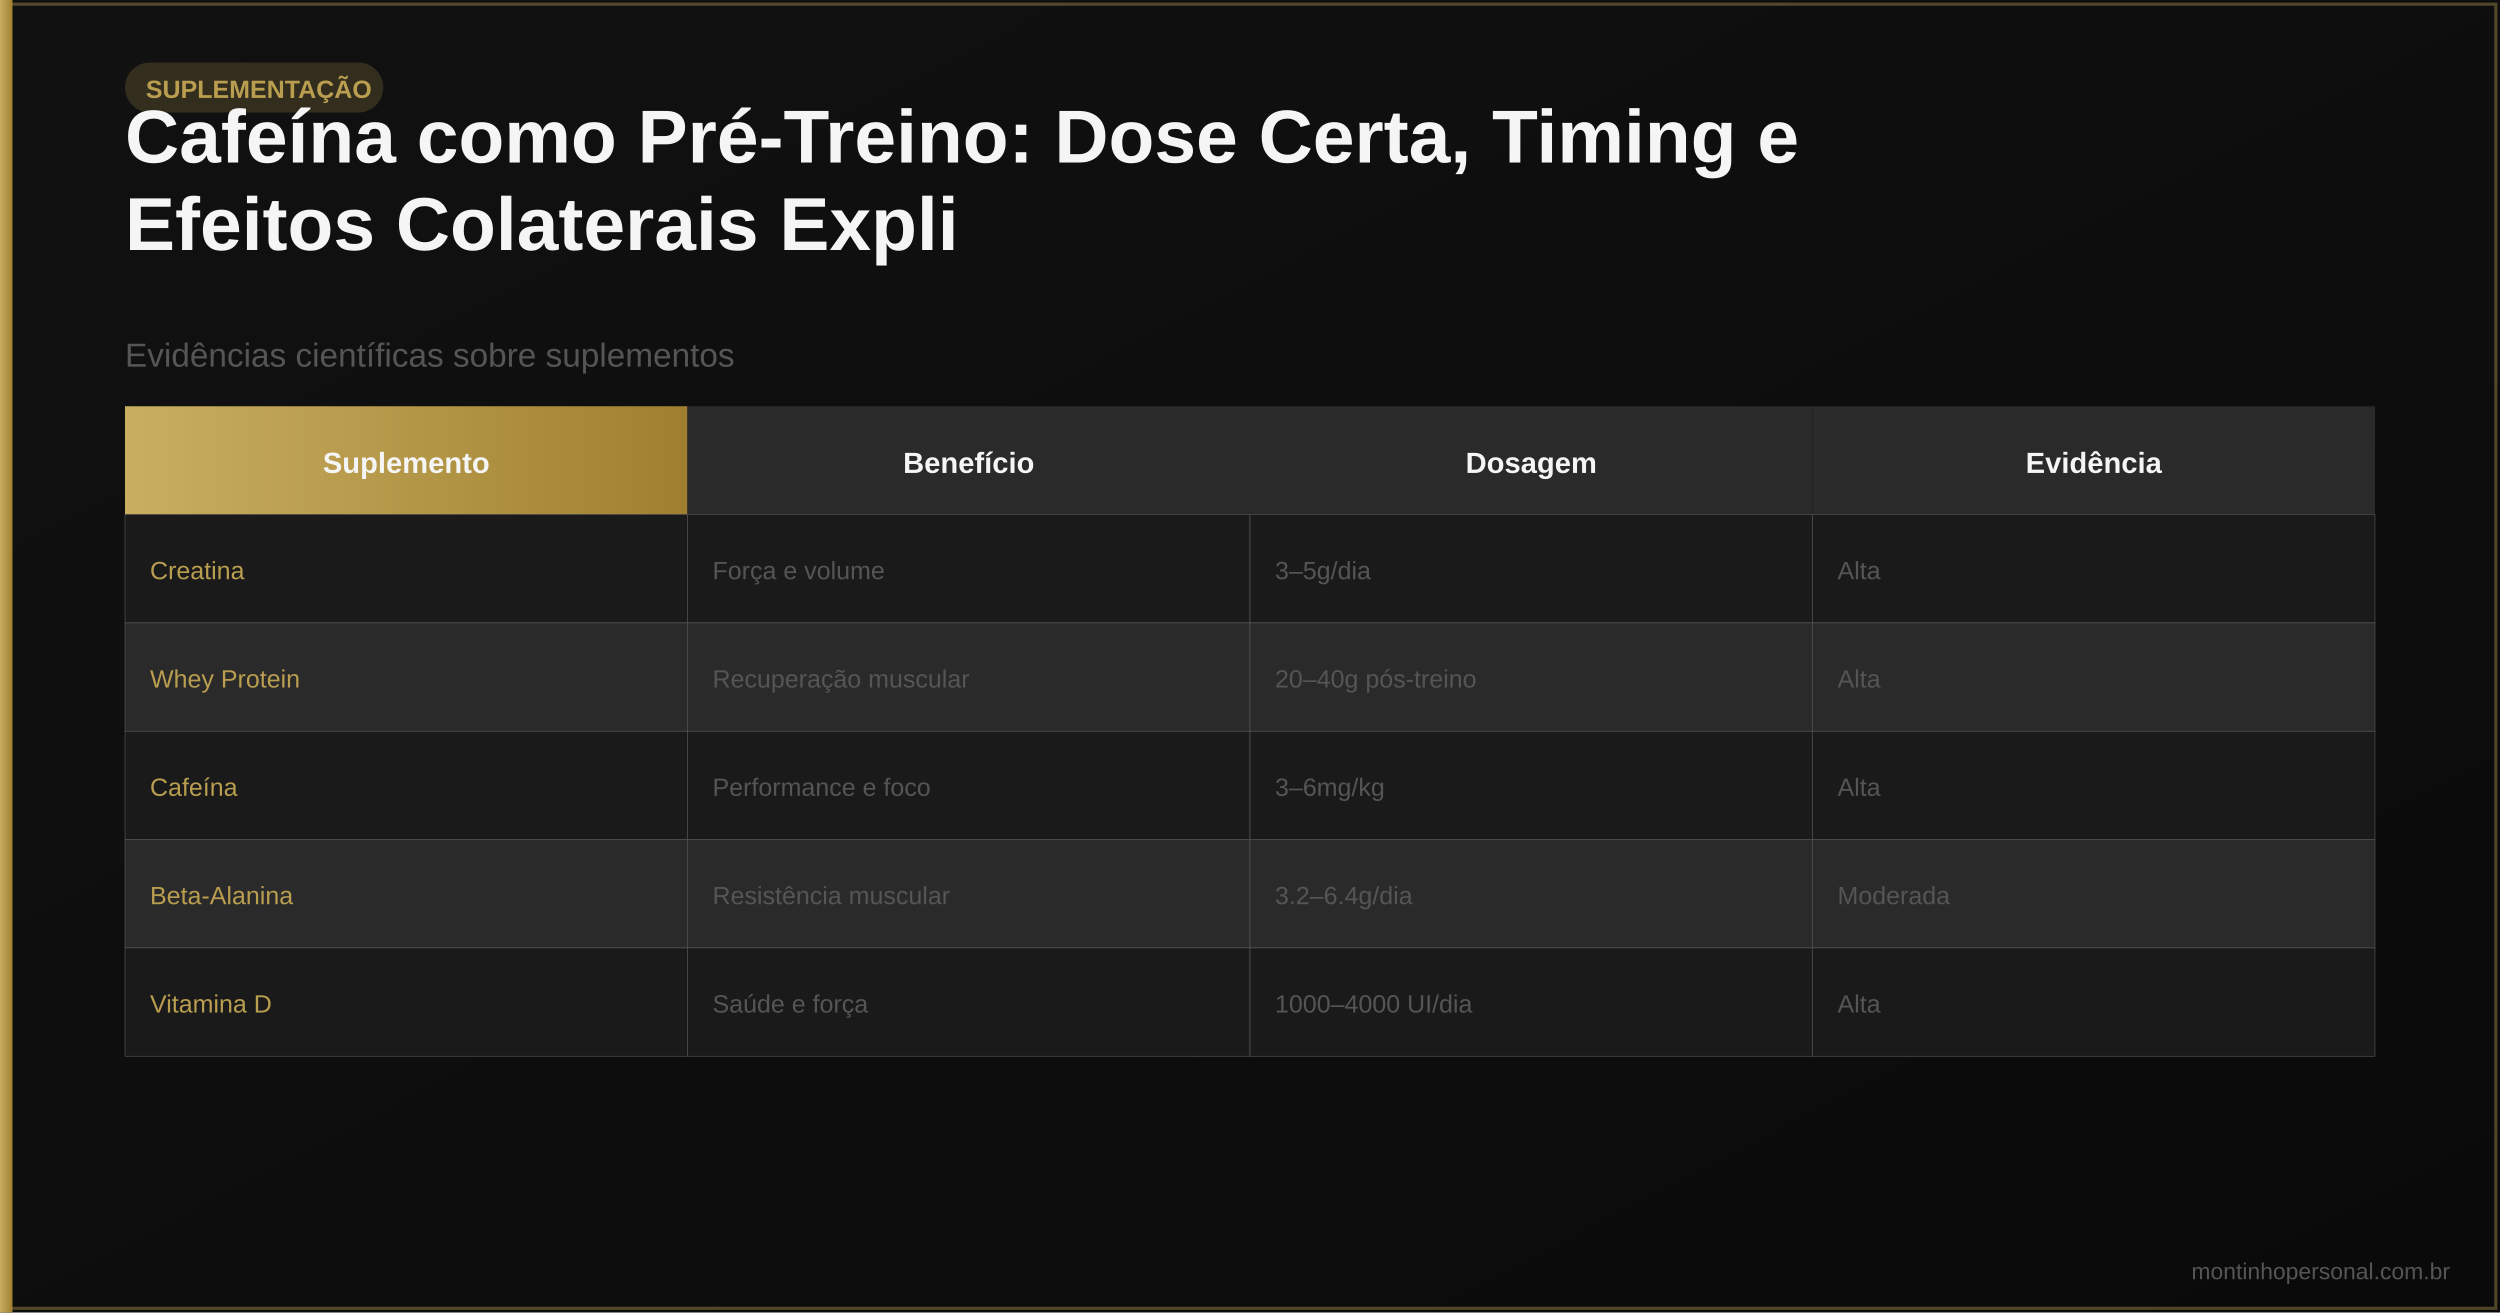
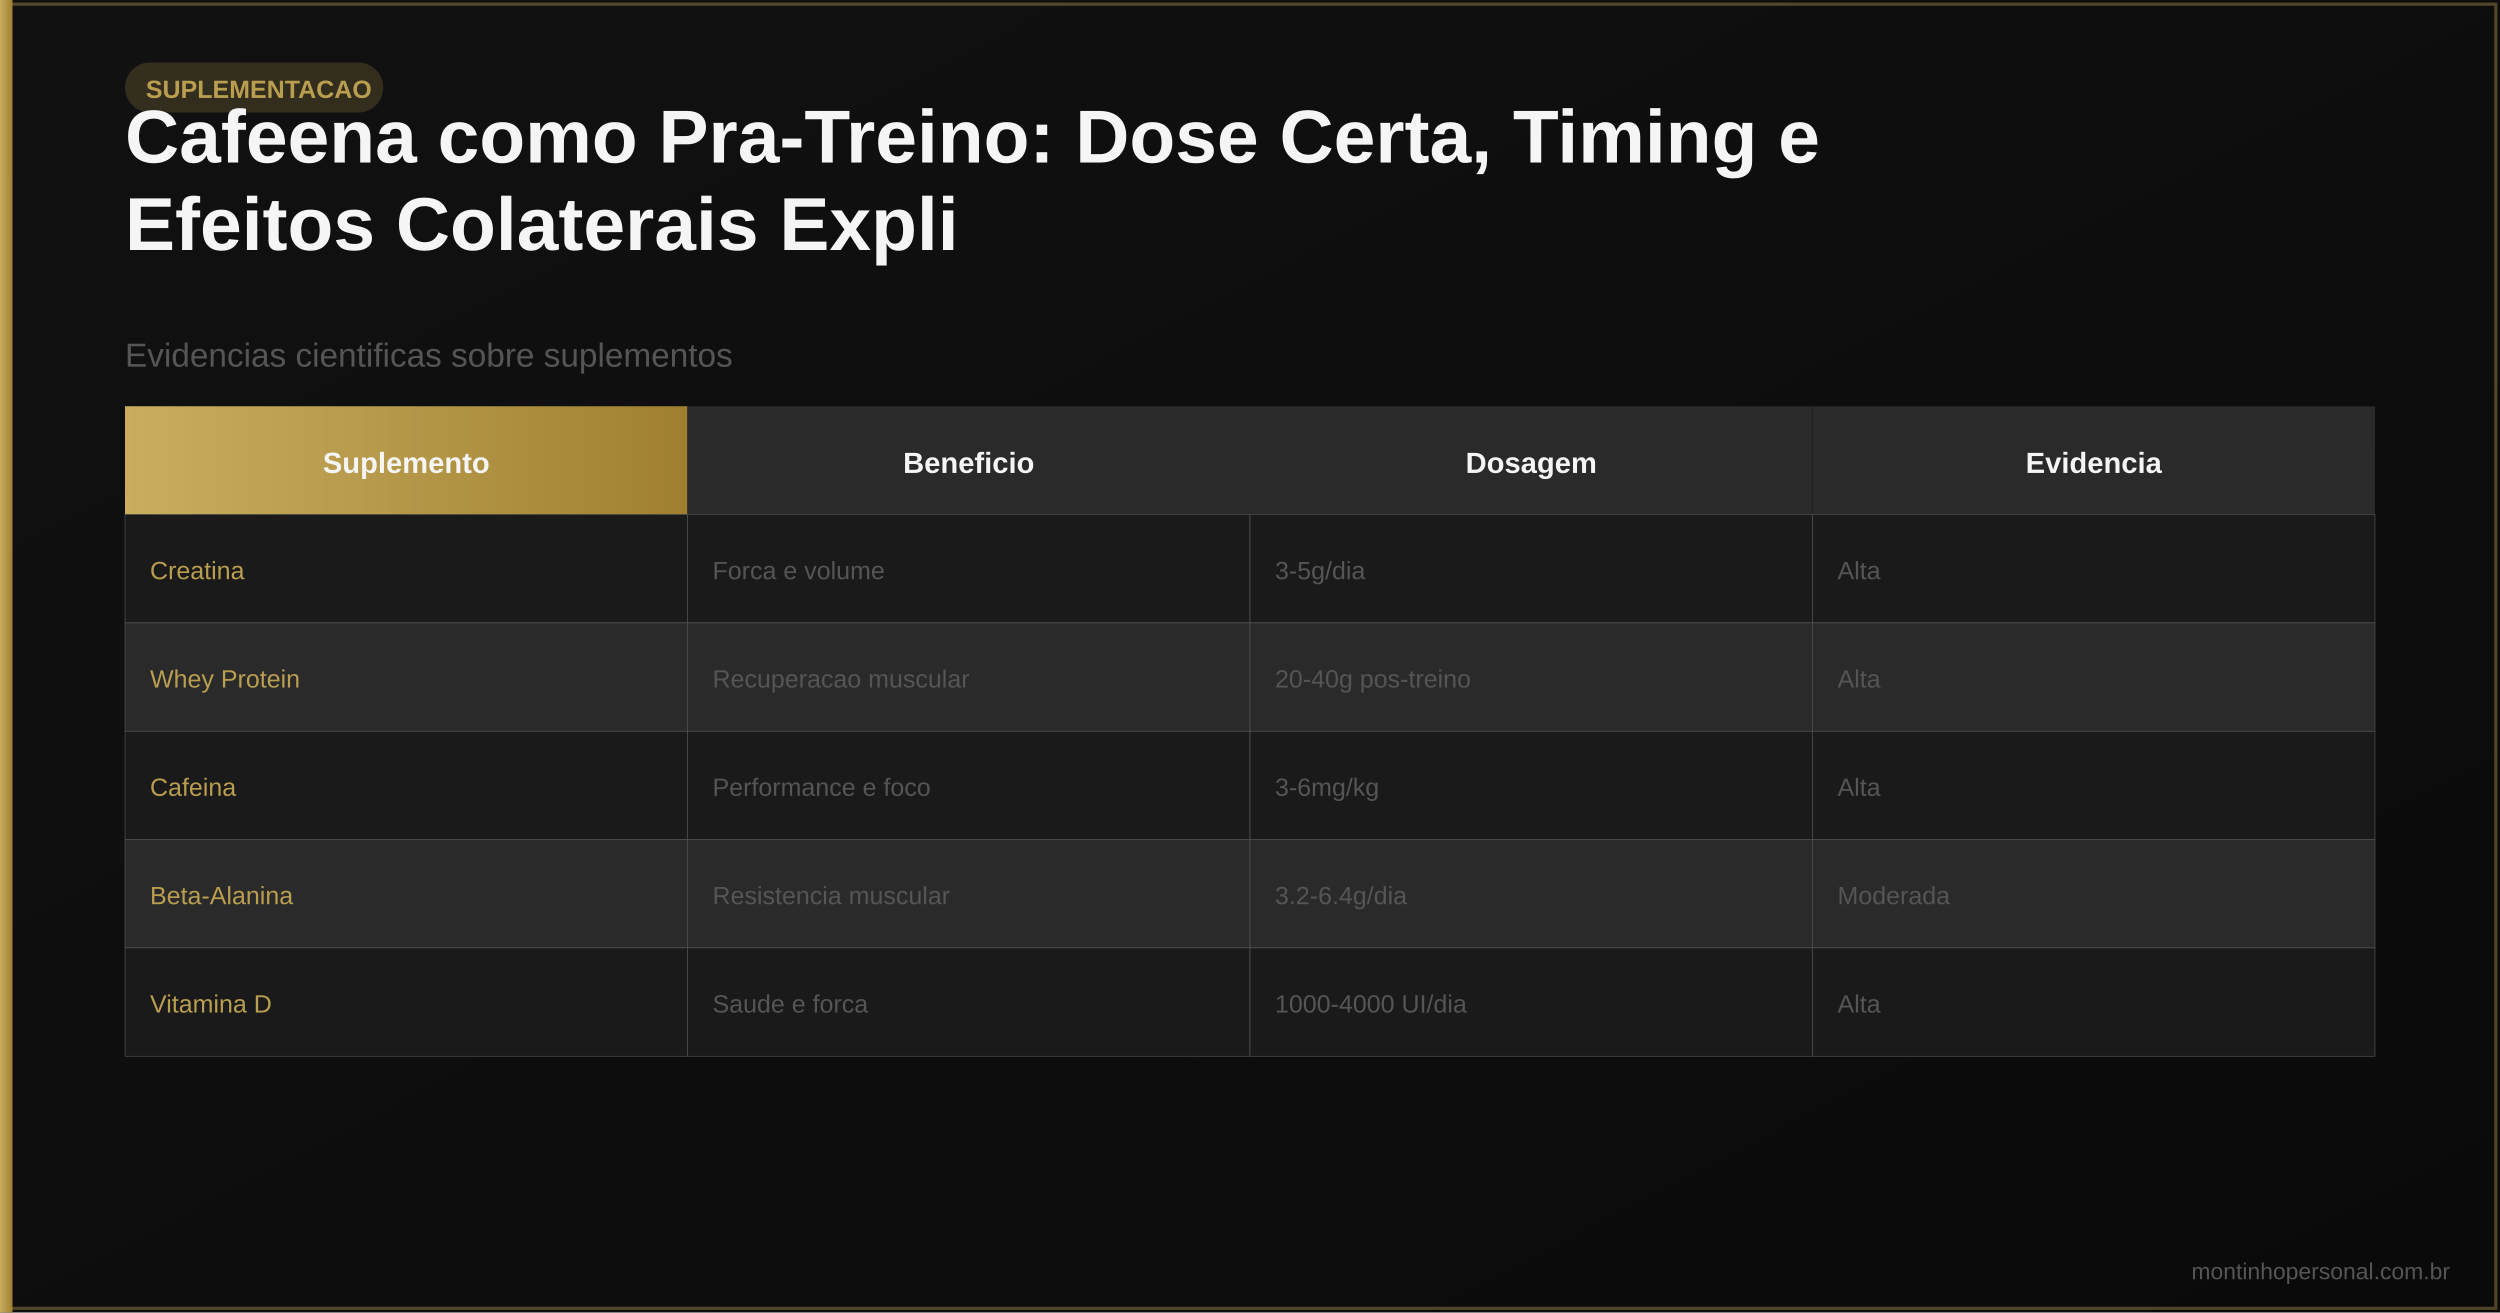
- <svg xmlns="http://www.w3.org/2000/svg" viewBox="0 0 1200 630" width="1200" height="630" role="img" aria-label="Cafeína como Pré-Treino: Dose Certa, Timing e Efeitos Colaterais Explicados">
+ <svg xmlns="http://www.w3.org/2000/svg" viewBox="0 0 1200 630" width="1200" height="630" role="img" aria-label="Cafeena como Pra-Treino: Dose Certa, Timing e Efeitos Colaterais Explicados">
  <defs>
    <linearGradient id="bg" x1="0" y1="0" x2="1" y2="1">
      <stop offset="0%" stop-color="#111111" />
      <stop offset="100%" stop-color="#0a0a0a" />
    </linearGradient>
    <linearGradient id="gold" x1="0" y1="0" x2="1" y2="0">
      <stop offset="0%" stop-color="#C9AE60" />
      <stop offset="100%" stop-color="#A08030" />
    </linearGradient>
  </defs>
  <rect width="1200" height="630" fill="url(#bg)" />
  <rect x="2" y="2" width="1196" height="626" fill="none" stroke="#BA9E50" stroke-width="1.5" opacity="0.4" />
  <rect x="0" y="0" width="6" height="630" fill="url(#gold)" />
  <text x="1176" y="614" font-family="Arial,sans-serif" font-size="11" fill="#555555" text-anchor="end">montinhopersonal.com.br</text>
  <rect x="60" y="30" width="124" height="24" rx="12" fill="#BA9E50" opacity="0.2" />
-   <text x="70" y="47" font-family="Arial,sans-serif" font-size="12" fill="#BA9E50" font-weight="bold">SUPLEMENTAÇÃO</text>
-   <text x="60" y="78" font-family="Arial,sans-serif" font-size="36" fill="#F5F5F5" font-weight="bold">Cafeína como Pré-Treino: Dose Certa, Timing e</text>
+   <text x="70" y="47" font-family="Arial,sans-serif" font-size="12" fill="#BA9E50" font-weight="bold">SUPLEMENTACAO</text>
+   <text x="60" y="78" font-family="Arial,sans-serif" font-size="36" fill="#F5F5F5" font-weight="bold">Cafeena como Pra-Treino: Dose Certa, Timing e</text>
  <text x="60" y="120" font-family="Arial,sans-serif" font-size="36" fill="#F5F5F5" font-weight="bold">Efeitos Colaterais Expli</text>
-   <text x="60" y="176" font-family="Arial,sans-serif" font-size="16" fill="#555555">Evidências científicas sobre suplementos</text>
+   <text x="60" y="176" font-family="Arial,sans-serif" font-size="16" fill="#555555">Evidencias cientificas sobre suplementos</text>
  <rect x="60" y="198" width="80" height="3" rx="2" fill="url(#gold)" />
  <rect x="60" y="195" width="270" height="52" fill="url(#gold)" />
  <text x="195" y="227" font-family="Arial,sans-serif" font-size="14" fill="#F5F5F5" text-anchor="middle" font-weight="bold">Suplemento</text>
  <rect x="330" y="195" width="270" height="52" fill="#2a2a2a" />
-   <text x="465" y="227" font-family="Arial,sans-serif" font-size="14" fill="#F5F5F5" text-anchor="middle" font-weight="bold">Benefício</text>
+   <text x="465" y="227" font-family="Arial,sans-serif" font-size="14" fill="#F5F5F5" text-anchor="middle" font-weight="bold">Beneficio</text>
  <rect x="600" y="195" width="270" height="52" fill="#2a2a2a" />
  <text x="735" y="227" font-family="Arial,sans-serif" font-size="14" fill="#F5F5F5" text-anchor="middle" font-weight="bold">Dosagem</text>
  <rect x="870" y="195" width="270" height="52" fill="#2a2a2a" />
-   <text x="1005" y="227" font-family="Arial,sans-serif" font-size="14" fill="#F5F5F5" text-anchor="middle" font-weight="bold">Evidência</text>
+   <text x="1005" y="227" font-family="Arial,sans-serif" font-size="14" fill="#F5F5F5" text-anchor="middle" font-weight="bold">Evidencia</text>
  <rect x="60" y="247" width="270" height="52" fill="#1a1a1a" stroke="#555555" stroke-width="0.3" />
  <text x="72" y="278" font-family="Arial,sans-serif" font-size="12" fill="#BA9E50">Creatina</text>
  <rect x="330" y="247" width="270" height="52" fill="#1a1a1a" stroke="#555555" stroke-width="0.3" />
-   <text x="342" y="278" font-family="Arial,sans-serif" font-size="12" fill="#555555">Força e volume</text>
+   <text x="342" y="278" font-family="Arial,sans-serif" font-size="12" fill="#555555">Forca e volume</text>
  <rect x="600" y="247" width="270" height="52" fill="#1a1a1a" stroke="#555555" stroke-width="0.3" />
-   <text x="612" y="278" font-family="Arial,sans-serif" font-size="12" fill="#555555">3–5g/dia</text>
+   <text x="612" y="278" font-family="Arial,sans-serif" font-size="12" fill="#555555">3-5g/dia</text>
  <rect x="870" y="247" width="270" height="52" fill="#1a1a1a" stroke="#555555" stroke-width="0.3" />
  <text x="882" y="278" font-family="Arial,sans-serif" font-size="12" fill="#555555">Alta</text>
  <rect x="60" y="299" width="270" height="52" fill="#2a2a2a" stroke="#555555" stroke-width="0.3" />
  <text x="72" y="330" font-family="Arial,sans-serif" font-size="12" fill="#BA9E50">Whey Protein</text>
  <rect x="330" y="299" width="270" height="52" fill="#2a2a2a" stroke="#555555" stroke-width="0.3" />
-   <text x="342" y="330" font-family="Arial,sans-serif" font-size="12" fill="#555555">Recuperação muscular</text>
+   <text x="342" y="330" font-family="Arial,sans-serif" font-size="12" fill="#555555">Recuperacao muscular</text>
  <rect x="600" y="299" width="270" height="52" fill="#2a2a2a" stroke="#555555" stroke-width="0.3" />
-   <text x="612" y="330" font-family="Arial,sans-serif" font-size="12" fill="#555555">20–40g pós-treino</text>
+   <text x="612" y="330" font-family="Arial,sans-serif" font-size="12" fill="#555555">20-40g pos-treino</text>
  <rect x="870" y="299" width="270" height="52" fill="#2a2a2a" stroke="#555555" stroke-width="0.3" />
  <text x="882" y="330" font-family="Arial,sans-serif" font-size="12" fill="#555555">Alta</text>
  <rect x="60" y="351" width="270" height="52" fill="#1a1a1a" stroke="#555555" stroke-width="0.3" />
-   <text x="72" y="382" font-family="Arial,sans-serif" font-size="12" fill="#BA9E50">Cafeína</text>
+   <text x="72" y="382" font-family="Arial,sans-serif" font-size="12" fill="#BA9E50">Cafeina</text>
  <rect x="330" y="351" width="270" height="52" fill="#1a1a1a" stroke="#555555" stroke-width="0.3" />
  <text x="342" y="382" font-family="Arial,sans-serif" font-size="12" fill="#555555">Performance e foco</text>
  <rect x="600" y="351" width="270" height="52" fill="#1a1a1a" stroke="#555555" stroke-width="0.3" />
-   <text x="612" y="382" font-family="Arial,sans-serif" font-size="12" fill="#555555">3–6mg/kg</text>
+   <text x="612" y="382" font-family="Arial,sans-serif" font-size="12" fill="#555555">3-6mg/kg</text>
  <rect x="870" y="351" width="270" height="52" fill="#1a1a1a" stroke="#555555" stroke-width="0.3" />
  <text x="882" y="382" font-family="Arial,sans-serif" font-size="12" fill="#555555">Alta</text>
  <rect x="60" y="403" width="270" height="52" fill="#2a2a2a" stroke="#555555" stroke-width="0.3" />
  <text x="72" y="434" font-family="Arial,sans-serif" font-size="12" fill="#BA9E50">Beta-Alanina</text>
  <rect x="330" y="403" width="270" height="52" fill="#2a2a2a" stroke="#555555" stroke-width="0.3" />
-   <text x="342" y="434" font-family="Arial,sans-serif" font-size="12" fill="#555555">Resistência muscular</text>
+   <text x="342" y="434" font-family="Arial,sans-serif" font-size="12" fill="#555555">Resistencia muscular</text>
  <rect x="600" y="403" width="270" height="52" fill="#2a2a2a" stroke="#555555" stroke-width="0.3" />
-   <text x="612" y="434" font-family="Arial,sans-serif" font-size="12" fill="#555555">3.2–6.4g/dia</text>
+   <text x="612" y="434" font-family="Arial,sans-serif" font-size="12" fill="#555555">3.2-6.4g/dia</text>
  <rect x="870" y="403" width="270" height="52" fill="#2a2a2a" stroke="#555555" stroke-width="0.3" />
  <text x="882" y="434" font-family="Arial,sans-serif" font-size="12" fill="#555555">Moderada</text>
  <rect x="60" y="455" width="270" height="52" fill="#1a1a1a" stroke="#555555" stroke-width="0.3" />
  <text x="72" y="486" font-family="Arial,sans-serif" font-size="12" fill="#BA9E50">Vitamina D</text>
  <rect x="330" y="455" width="270" height="52" fill="#1a1a1a" stroke="#555555" stroke-width="0.3" />
-   <text x="342" y="486" font-family="Arial,sans-serif" font-size="12" fill="#555555">Saúde e força</text>
+   <text x="342" y="486" font-family="Arial,sans-serif" font-size="12" fill="#555555">Saude e forca</text>
  <rect x="600" y="455" width="270" height="52" fill="#1a1a1a" stroke="#555555" stroke-width="0.3" />
-   <text x="612" y="486" font-family="Arial,sans-serif" font-size="12" fill="#555555">1000–4000 UI/dia</text>
+   <text x="612" y="486" font-family="Arial,sans-serif" font-size="12" fill="#555555">1000-4000 UI/dia</text>
  <rect x="870" y="455" width="270" height="52" fill="#1a1a1a" stroke="#555555" stroke-width="0.3" />
  <text x="882" y="486" font-family="Arial,sans-serif" font-size="12" fill="#555555">Alta</text>
</svg>
